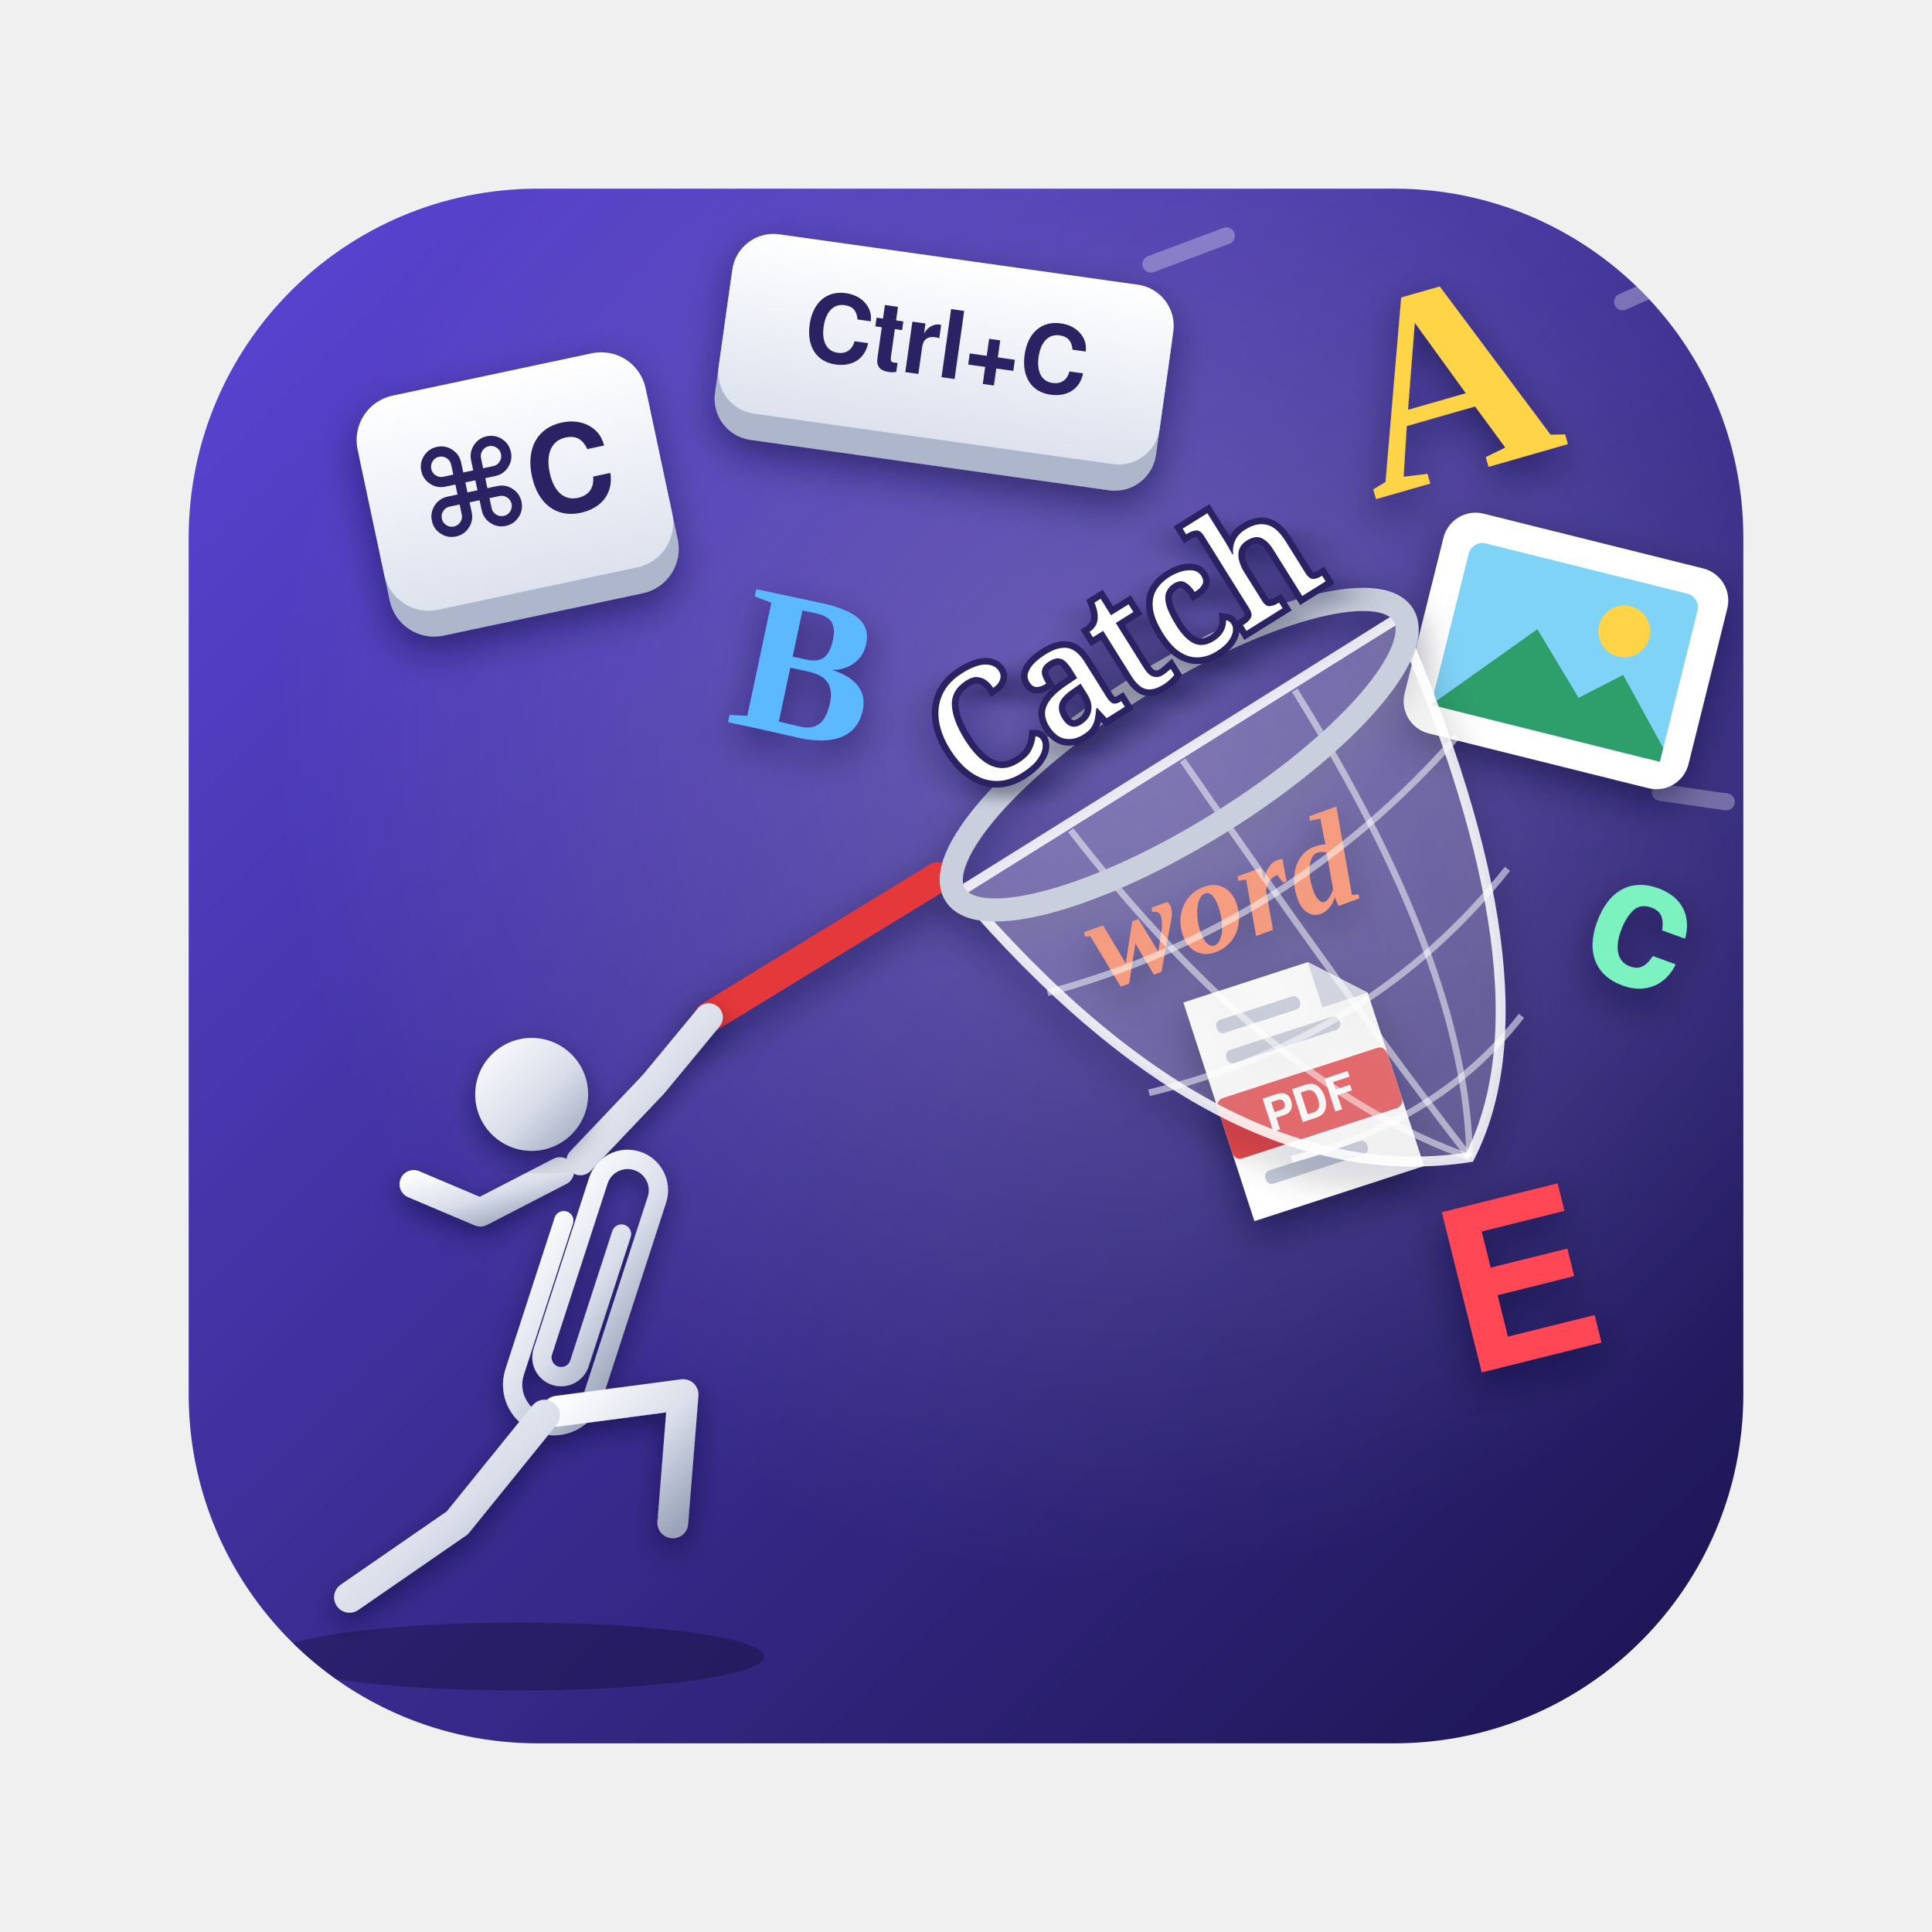
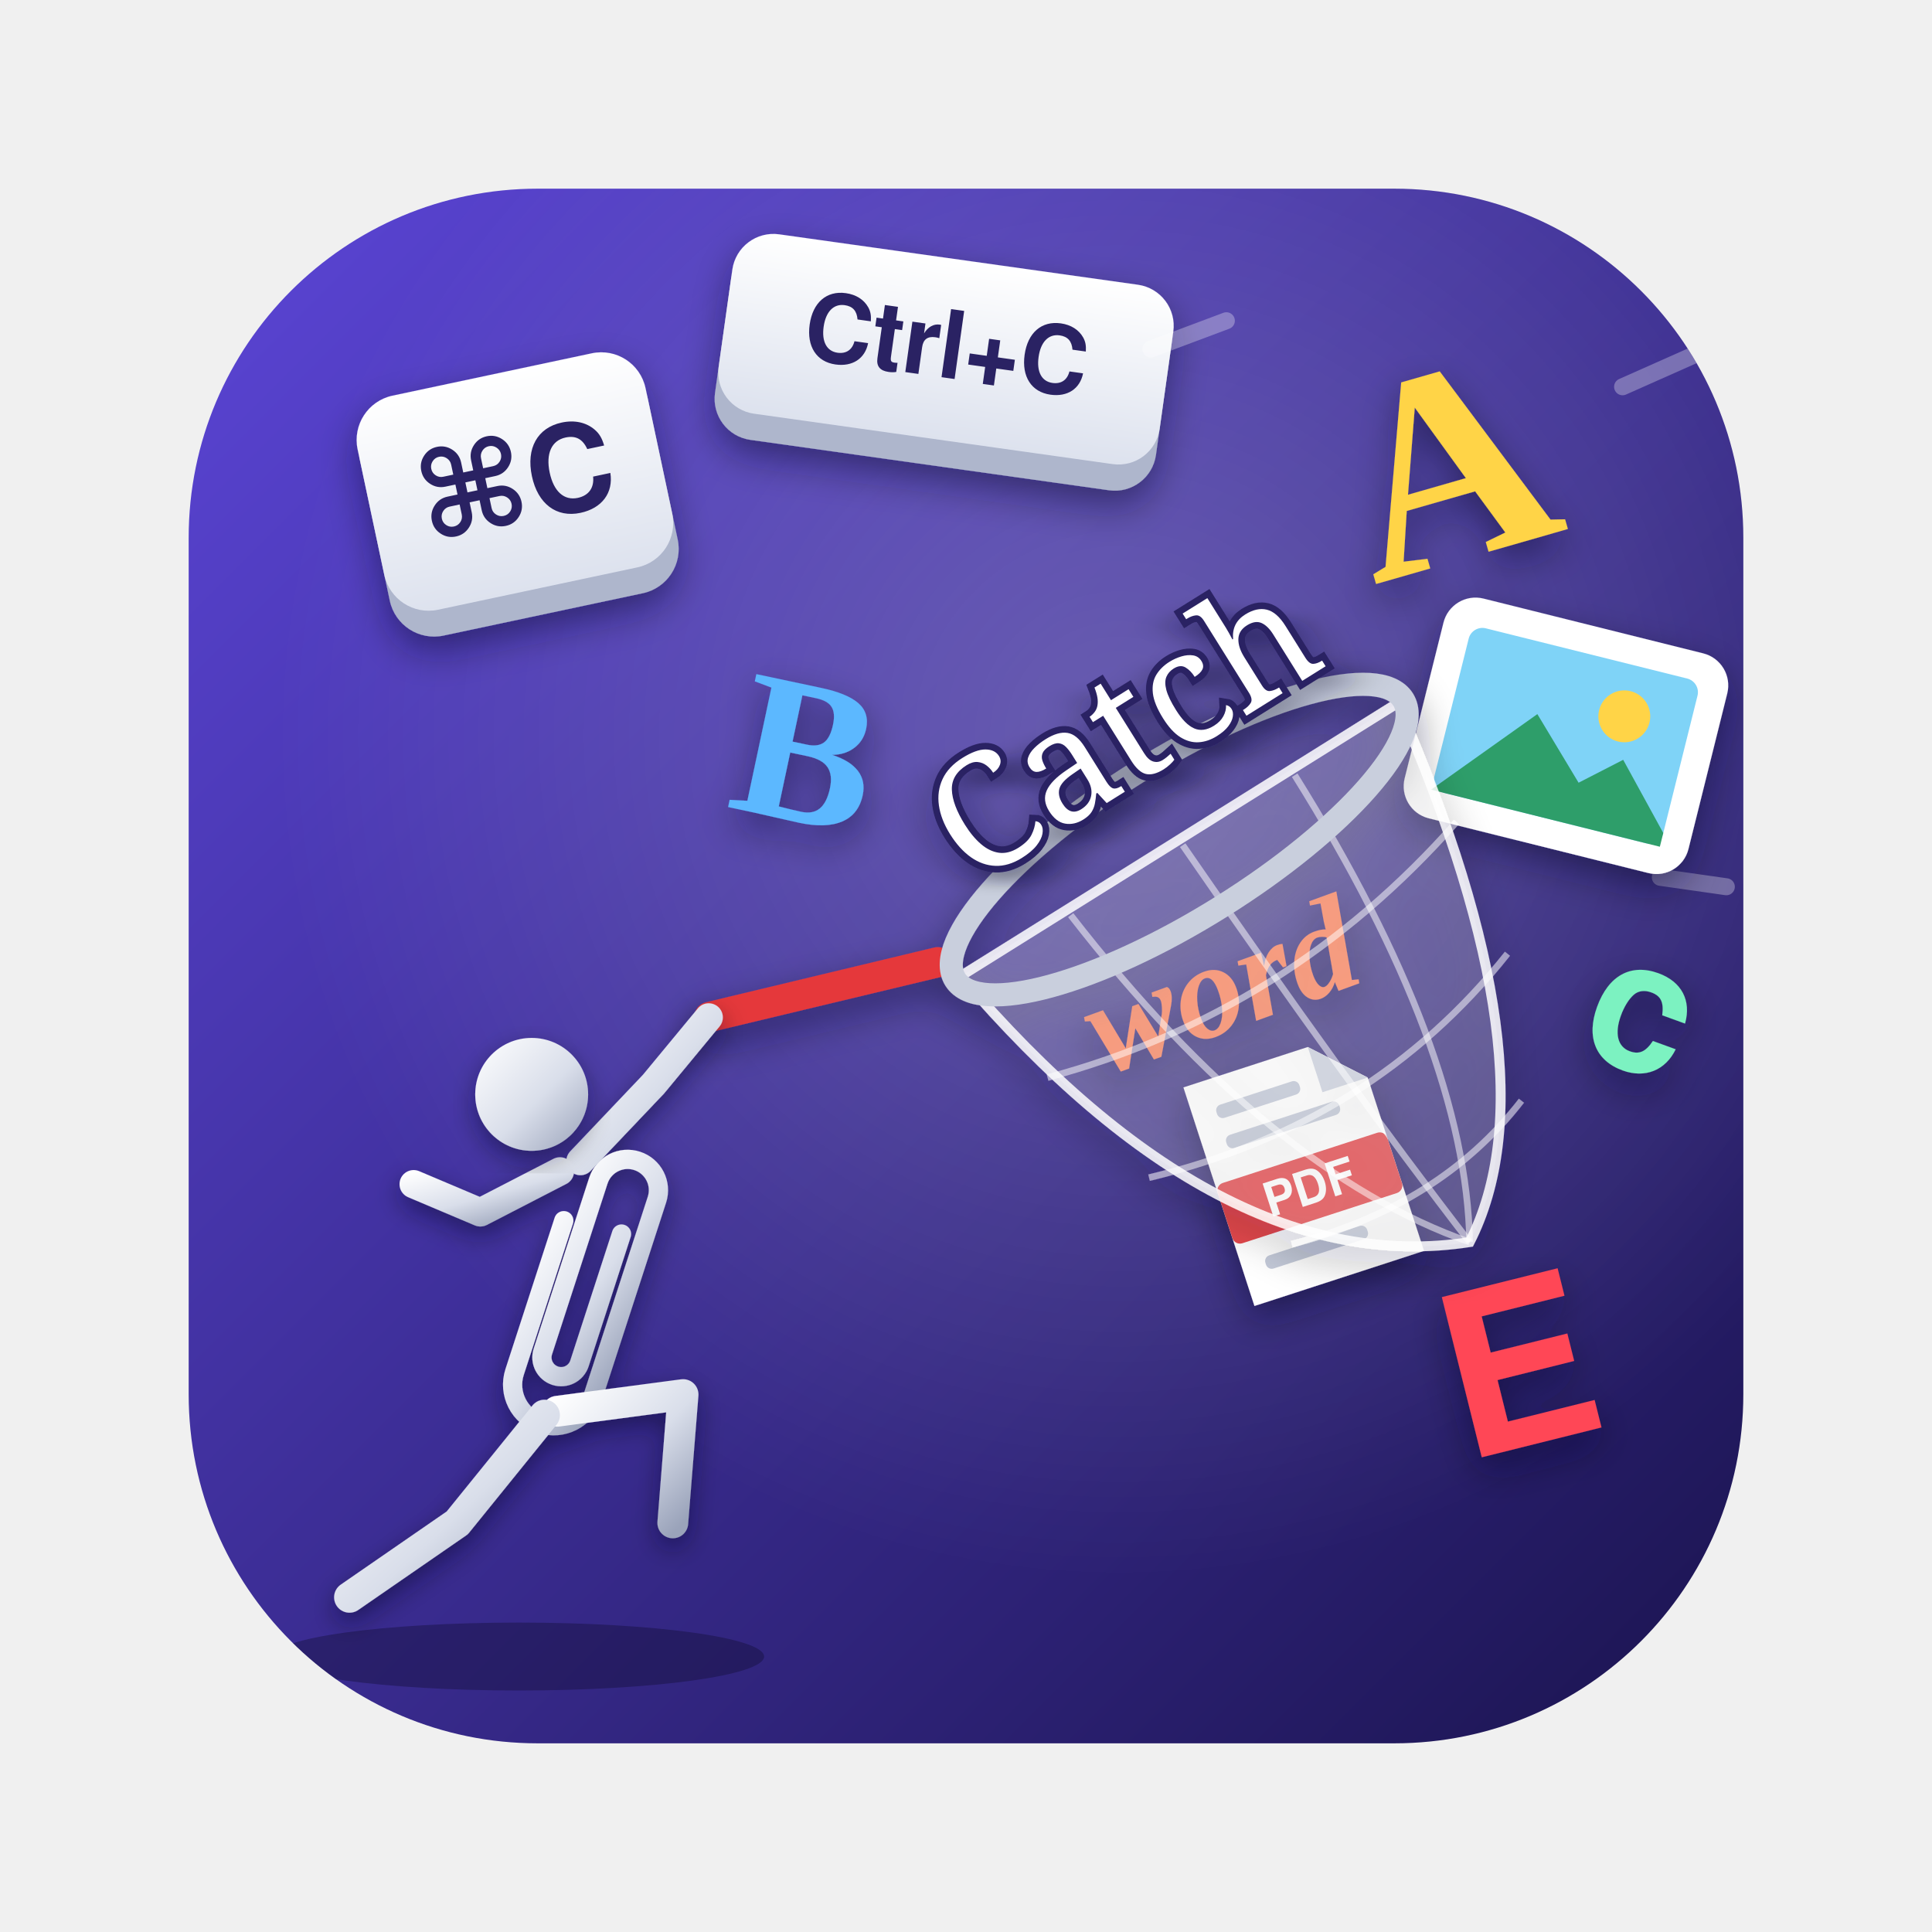
<svg xmlns="http://www.w3.org/2000/svg" width="1024" height="1024" viewBox="0 0 1024 1024">
  <defs>
    <linearGradient id="bg" x1="0" y1="0" x2="1" y2="1">
      <stop offset="0" stop-color="#5B45D6" />
      <stop offset="1" stop-color="#1B1450" />
    </linearGradient>
    <linearGradient id="steel" x1="0" y1="0" x2="1" y2="1">
      <stop offset="0" stop-color="#FFFFFF" />
      <stop offset="0.55" stop-color="#D9DEEA" />
      <stop offset="1" stop-color="#9AA3BA" />
    </linearGradient>
    <linearGradient id="key" x1="0" y1="0" x2="0" y2="1">
      <stop offset="0" stop-color="#FFFFFF" />
      <stop offset="1" stop-color="#DDE2EE" />
    </linearGradient>
    <radialGradient id="glow" cx="0.6" cy="0.35" r="0.55">
      <stop offset="0" stop-color="#FFFFFF" stop-opacity="0.22" />
      <stop offset="1" stop-color="#FFFFFF" stop-opacity="0" />
    </radialGradient>
    <clipPath id="sq">
      <rect x="100" y="100" width="824" height="824" rx="185" />
    </clipPath>
    <filter id="sh" x="-20%" y="-20%" width="140%" height="140%">
      <feDropShadow dx="0" dy="8" stdDeviation="10" flood-color="#0B0828" flood-opacity="0.45" />
    </filter>
  </defs>
  <g clip-path="url(#sq)">
    <rect x="100" y="100" width="824" height="824" fill="url(#bg)" />
    <rect x="100" y="100" width="824" height="824" fill="url(#glow)" />
    <ellipse cx="275" cy="878" rx="130" ry="18" fill="#0B0828" opacity="0.35" />
-     <g stroke="#FFFFFF" stroke-opacity="0.3" stroke-width="9" stroke-linecap="round">
-       <line x1="860" y1="160" x2="905" y2="140" />
-       <line x1="880" y1="420" x2="915" y2="425" />
-       <line x1="610" y1="140" x2="650" y2="125" />
-     </g>
    <g filter="url(#sh)">
      <g transform="translate(275 265) rotate(-12)">
        <rect x="-78" y="-62" width="156" height="124" rx="24" fill="#AEB6CC" />
        <rect x="-78" y="-68" width="156" height="116" rx="24" fill="url(#key)" />
        <text x="0" y="12" font-family="Helvetica, Arial, sans-serif" font-weight="700" font-size="64" fill="#2B2463" text-anchor="middle">⌘C</text>
      </g>
      <g transform="translate(500 195) rotate(8)">
        <rect x="-118" y="-52" width="236" height="104" rx="22" fill="#AEB6CC" />
        <rect x="-118" y="-58" width="236" height="96" rx="22" fill="url(#key)" />
        <text x="0" y="5" font-family="Helvetica, Arial, sans-serif" font-weight="700" font-size="50" fill="#2B2463" text-anchor="middle">Ctrl+C</text>
      </g>
-       <text x="780" y="250" font-family="Georgia, 'Times New Roman', serif" font-weight="700" font-size="150" fill="#FFD447" transform="rotate(-16 780 250)" text-anchor="middle">A</text>
-       <g transform="translate(830 345) rotate(14) scale(1.25)">
-         <rect x="-62" y="-48" width="124" height="96" rx="14" fill="#FFFFFF" />
-         <rect x="-50" y="-36" width="100" height="72" rx="6" fill="#7FD3F7" />
-         <circle cx="22" cy="-14" r="11" fill="#FFD447" />
-         <path d="M -50 36 L -14 -6 L 10 18 L 26 4 L 50 30 L 50 36 Z" fill="#2E9E6A" />
+     </g>
+     <g transform="translate(0 45)">
+       <g stroke="#FFFFFF" stroke-opacity="0.3" stroke-width="9" stroke-linecap="round">
+         <line x1="860" y1="160" x2="905" y2="140" />
+         <line x1="880" y1="420" x2="915" y2="425" />
+         <line x1="610" y1="140" x2="650" y2="125" />
      </g>
-       <text x="815" y="720" font-family="Helvetica, Arial, sans-serif" font-weight="800" font-size="120" fill="#FF4757" transform="rotate(-14 815 720)" text-anchor="middle">E</text>
-       <text x="420" y="390" font-family="Georgia, 'Times New Roman', serif" font-weight="700" font-size="110" fill="#5CB8FF" transform="rotate(12 420 390)" text-anchor="middle">B</text>
-       <text x="860" y="520" font-family="Helvetica, Arial, sans-serif" font-weight="800" font-size="96" fill="#7CF2C1" transform="rotate(20 860 520)" text-anchor="middle">c</text>
+       <g filter="url(#sh)">
+         <text x="780" y="250" font-family="Georgia, 'Times New Roman', serif" font-weight="700" font-size="150" fill="#FFD447" transform="rotate(-16 780 250)" text-anchor="middle">A</text>
+         <g transform="translate(830 345) rotate(14) scale(1.25)">
+           <rect x="-62" y="-48" width="124" height="96" rx="14" fill="#FFFFFF" />
+           <rect x="-50" y="-36" width="100" height="72" rx="6" fill="#7FD3F7" />
+           <circle cx="22" cy="-14" r="11" fill="#FFD447" />
+           <path d="M -50 36 L -14 -6 L 10 18 L 26 4 L 50 30 L 50 36 Z" fill="#2E9E6A" />
+         </g>
+         <text x="815" y="720" font-family="Helvetica, Arial, sans-serif" font-weight="800" font-size="120" fill="#FF4757" transform="rotate(-14 815 720)" text-anchor="middle">E</text>
+         <text x="420" y="390" font-family="Georgia, 'Times New Roman', serif" font-weight="700" font-size="110" fill="#5CB8FF" transform="rotate(12 420 390)" text-anchor="middle">B</text>
+         <text x="860" y="520" font-family="Helvetica, Arial, sans-serif" font-weight="800" font-size="96" fill="#7CF2C1" transform="rotate(20 860 520)" text-anchor="middle">c</text>
+       </g>
+       <g filter="url(#sh)">
+         <g transform="translate(690 575) rotate(-18) scale(1.05)">
+           <path d="M -44 -58 H 22 L 46 -34 V 58 H -44 Z" fill="#FFFFFF" />
+           <path d="M 22 -58 V -34 H 46 Z" fill="#D0D5E2" />
+           <rect x="-44" y="-6" width="90" height="32" rx="4" fill="#E5484D" />
+           <text x="1" y="18" font-family="Helvetica, Arial, sans-serif" font-weight="800" font-size="24" fill="#FFFFFF" text-anchor="middle">PDF</text>
+           <rect x="-32" y="-44" width="44" height="7" rx="3" fill="#C3C9D8" />
+           <rect x="-32" y="-28" width="60" height="7" rx="3" fill="#C3C9D8" />
+           <rect x="-32" y="36" width="54" height="7" rx="3" fill="#C3C9D8" />
+         </g>
+         <text x="655" y="500" font-family="Georgia, 'Times New Roman', serif" font-style="italic" font-weight="700" font-size="72" fill="#FF8A65" transform="rotate(-20 655 500)" text-anchor="middle">word</text>
+       </g>
+       <g filter="url(#sh)">
+         <line x1="376" y1="494" x2="497" y2="465" stroke="#E5383B" stroke-width="16" stroke-linecap="round" />
+         <g transform="translate(625 400) rotate(-32) scale(1.75)">
+           <path d="M -78 0 Q -60 120 10 150 Q 60 120 78 0 Z" fill="#FFFFFF" fill-opacity="0.16" stroke="#FFFFFF" stroke-opacity="0.85" stroke-width="3" />
+           <g stroke="#FFFFFF" stroke-opacity="0.5" stroke-width="2" fill="none">
+             <path d="M -40 2 Q -30 100 10 150" />
+             <path d="M 0 2 Q 4 90 10 150" />
+             <path d="M 40 2 Q 40 100 10 150" />
+             <path d="M -72 40 Q 0 62 74 40" />
+             <path d="M -62 82 Q 4 104 66 82" />
+             <path d="M -36 122 Q 8 136 46 122" />
+           </g>
+           <ellipse cx="0" cy="0" rx="80" ry="24" fill="none" stroke="#C9CFDD" stroke-width="7" />
+         </g>
+       </g>
+       <text x="610" y="366" font-family="'Big Caslon', 'Libre Caslon Display', serif" font-weight="500" font-size="84" fill="#FFFFFF" stroke="#2B2463" stroke-width="7" paint-order="stroke" transform="rotate(-32 610 366)" text-anchor="middle" filter="url(#sh)">Catch</text>
    </g>
-     <g filter="url(#sh)">
-       <g transform="translate(690 575) rotate(-18) scale(1.05)">
-         <path d="M -44 -58 H 22 L 46 -34 V 58 H -44 Z" fill="#FFFFFF" />
-         <path d="M 22 -58 V -34 H 46 Z" fill="#D0D5E2" />
-         <rect x="-44" y="-6" width="90" height="32" rx="4" fill="#E5484D" />
-         <text x="1" y="18" font-family="Helvetica, Arial, sans-serif" font-weight="800" font-size="24" fill="#FFFFFF" text-anchor="middle">PDF</text>
-         <rect x="-32" y="-44" width="44" height="7" rx="3" fill="#C3C9D8" />
-         <rect x="-32" y="-28" width="60" height="7" rx="3" fill="#C3C9D8" />
-         <rect x="-32" y="36" width="54" height="7" rx="3" fill="#C3C9D8" />
-       </g>
-       <text x="655" y="500" font-family="Georgia, 'Times New Roman', serif" font-style="italic" font-weight="700" font-size="72" fill="#FF8A65" transform="rotate(-20 655 500)" text-anchor="middle">word</text>
-     </g>
-     <g filter="url(#sh)">
-       <line x1="376" y1="539" x2="497" y2="465" stroke="#E5383B" stroke-width="16" stroke-linecap="round" />
-       <g transform="translate(625 400) rotate(-32) scale(1.75)">
-         <path d="M -78 0 Q -60 120 10 150 Q 60 120 78 0 Z" fill="#FFFFFF" fill-opacity="0.16" stroke="#FFFFFF" stroke-opacity="0.85" stroke-width="3" />
-         <g stroke="#FFFFFF" stroke-opacity="0.5" stroke-width="2" fill="none">
-           <path d="M -40 2 Q -30 100 10 150" />
-           <path d="M 0 2 Q 4 90 10 150" />
-           <path d="M 40 2 Q 40 100 10 150" />
-           <path d="M -72 40 Q 0 62 74 40" />
-           <path d="M -62 82 Q 4 104 66 82" />
-           <path d="M -36 122 Q 8 136 46 122" />
-         </g>
-         <ellipse cx="0" cy="0" rx="80" ry="24" fill="none" stroke="#C9CFDD" stroke-width="7" />
-       </g>
-     </g>
-     <text x="610" y="366" font-family="'Big Caslon', 'Libre Caslon Display', serif" font-weight="500" font-size="84" fill="#FFFFFF" stroke="#2B2463" stroke-width="7" paint-order="stroke" transform="rotate(-32 610 366)" text-anchor="middle" filter="url(#sh)">Catch</text>
    <g transform="translate(3 323) scale(0.68)">
      <g filter="url(#sh)" stroke="url(#steel)" stroke-linecap="round" stroke-linejoin="round" fill="none">
        <g transform="translate(455 525) rotate(18)">
          <path d="M 12 -44 V 62 A 15 15 0 0 1 -18 62 V -78 A 24 24 0 0 1 30 -78 V 84 A 32 32 0 0 1 -34 84 V -40" stroke-width="15" />
        </g>
        <path d="M 448 430 L 505 370 L 548 318" stroke-width="22" />
        <path d="M 432 438 L 370 470 L 318 448" stroke-width="22" />
        <path d="M 430 625 L 528 612 L 520 712" stroke-width="24" />
        <path d="M 420 628 L 352 712 L 268 770" stroke-width="24" />
      </g>
      <circle cx="410" cy="378" r="44" fill="url(#steel)" filter="url(#sh)" />
    </g>
  </g>
</svg>
